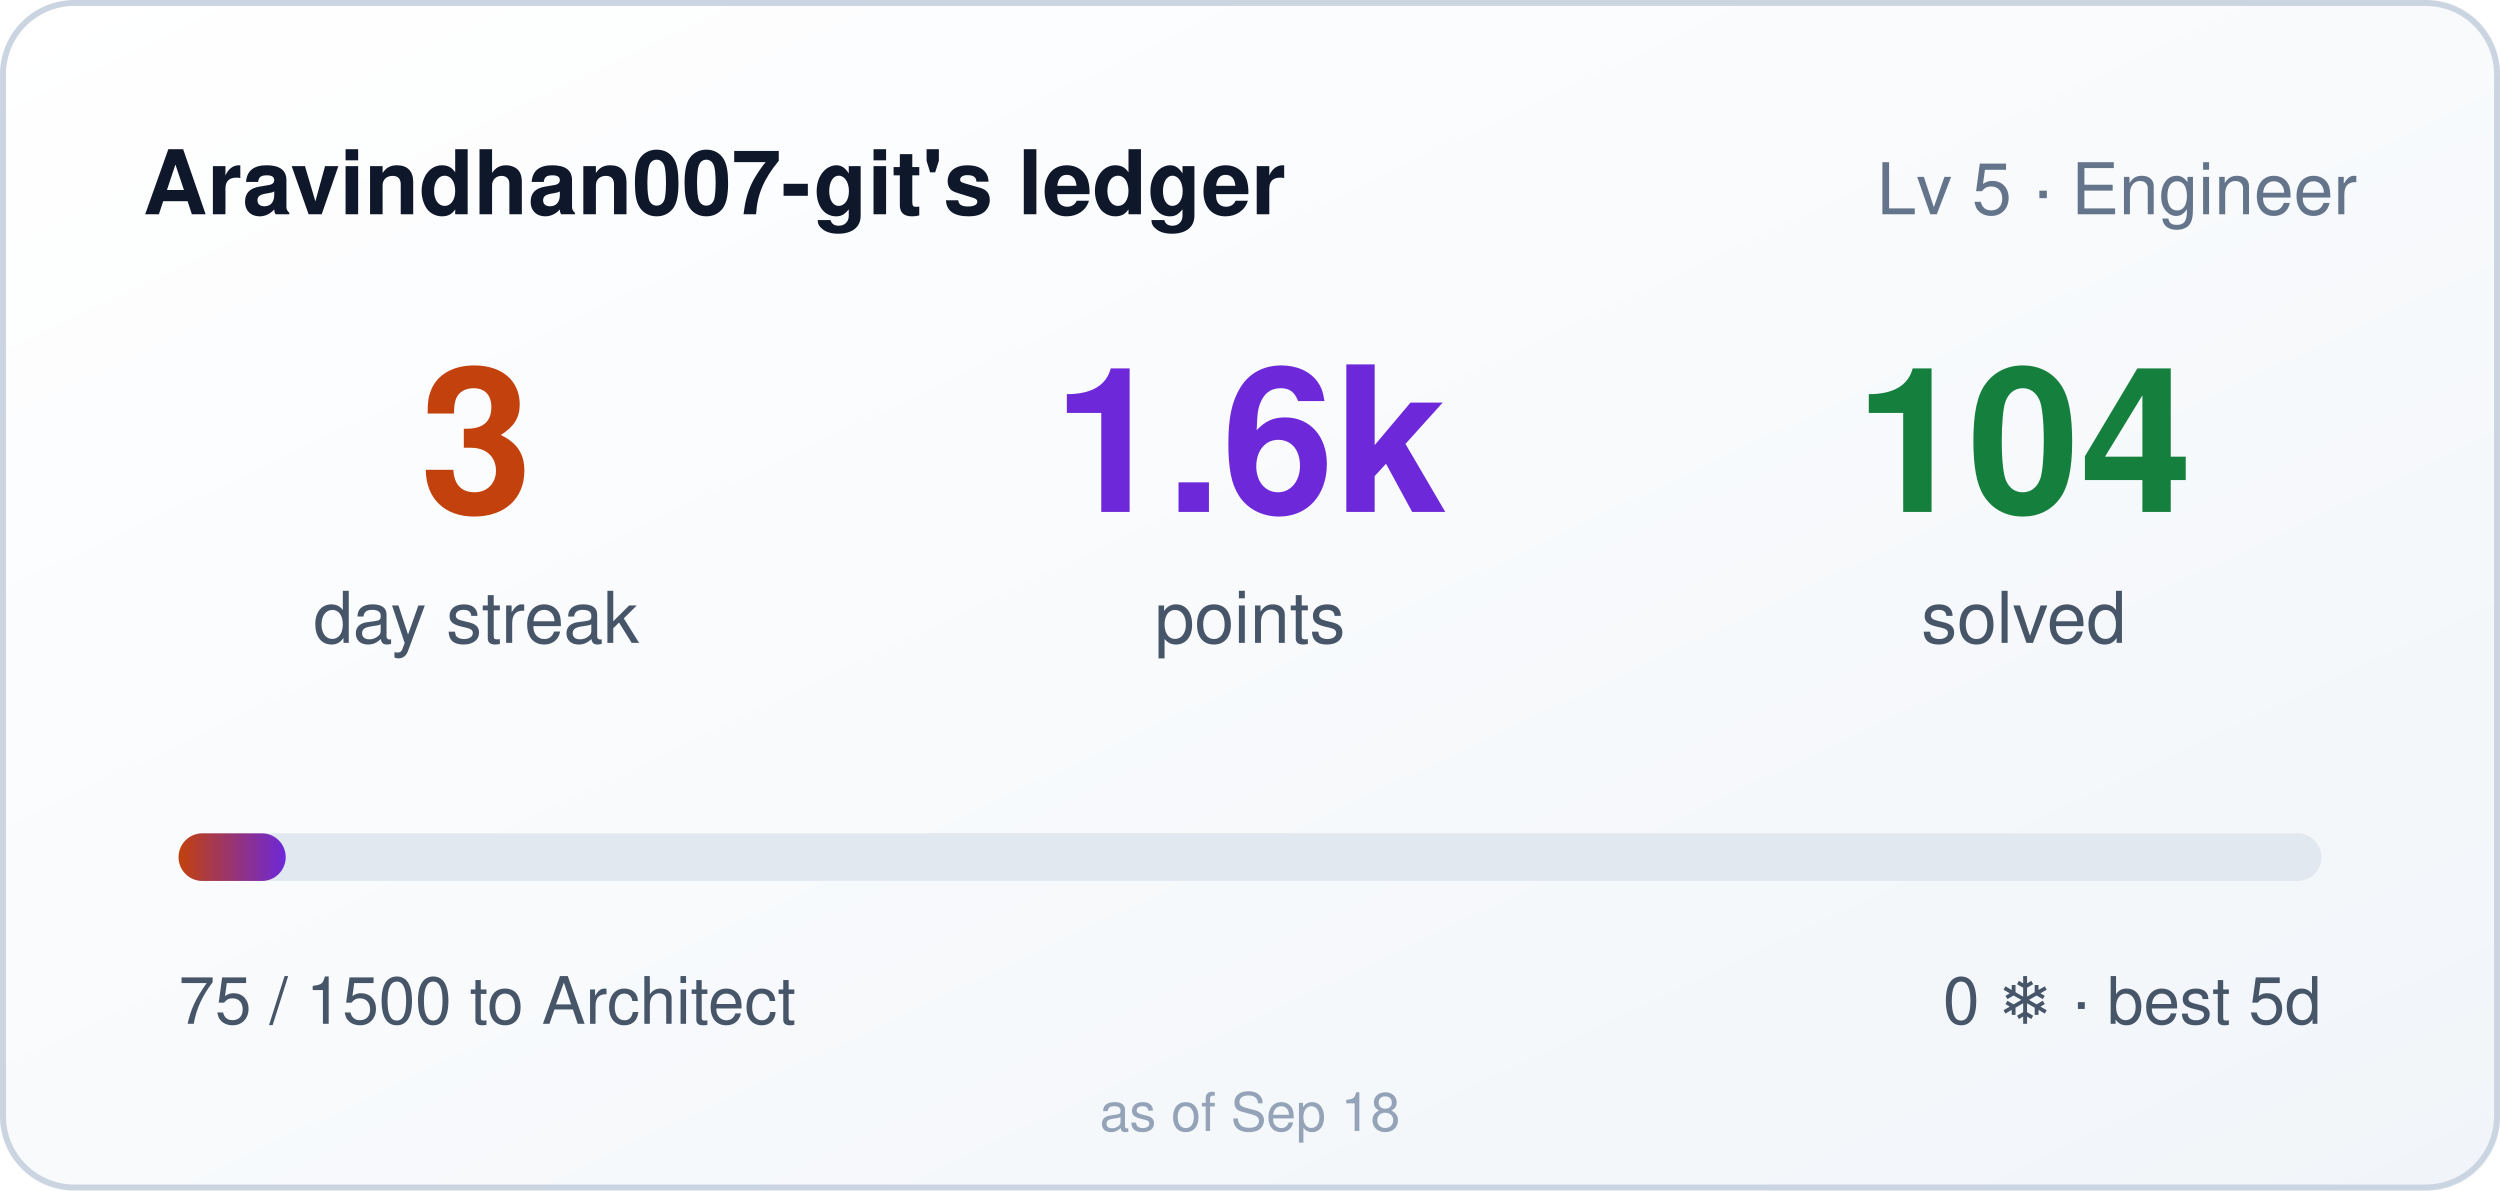
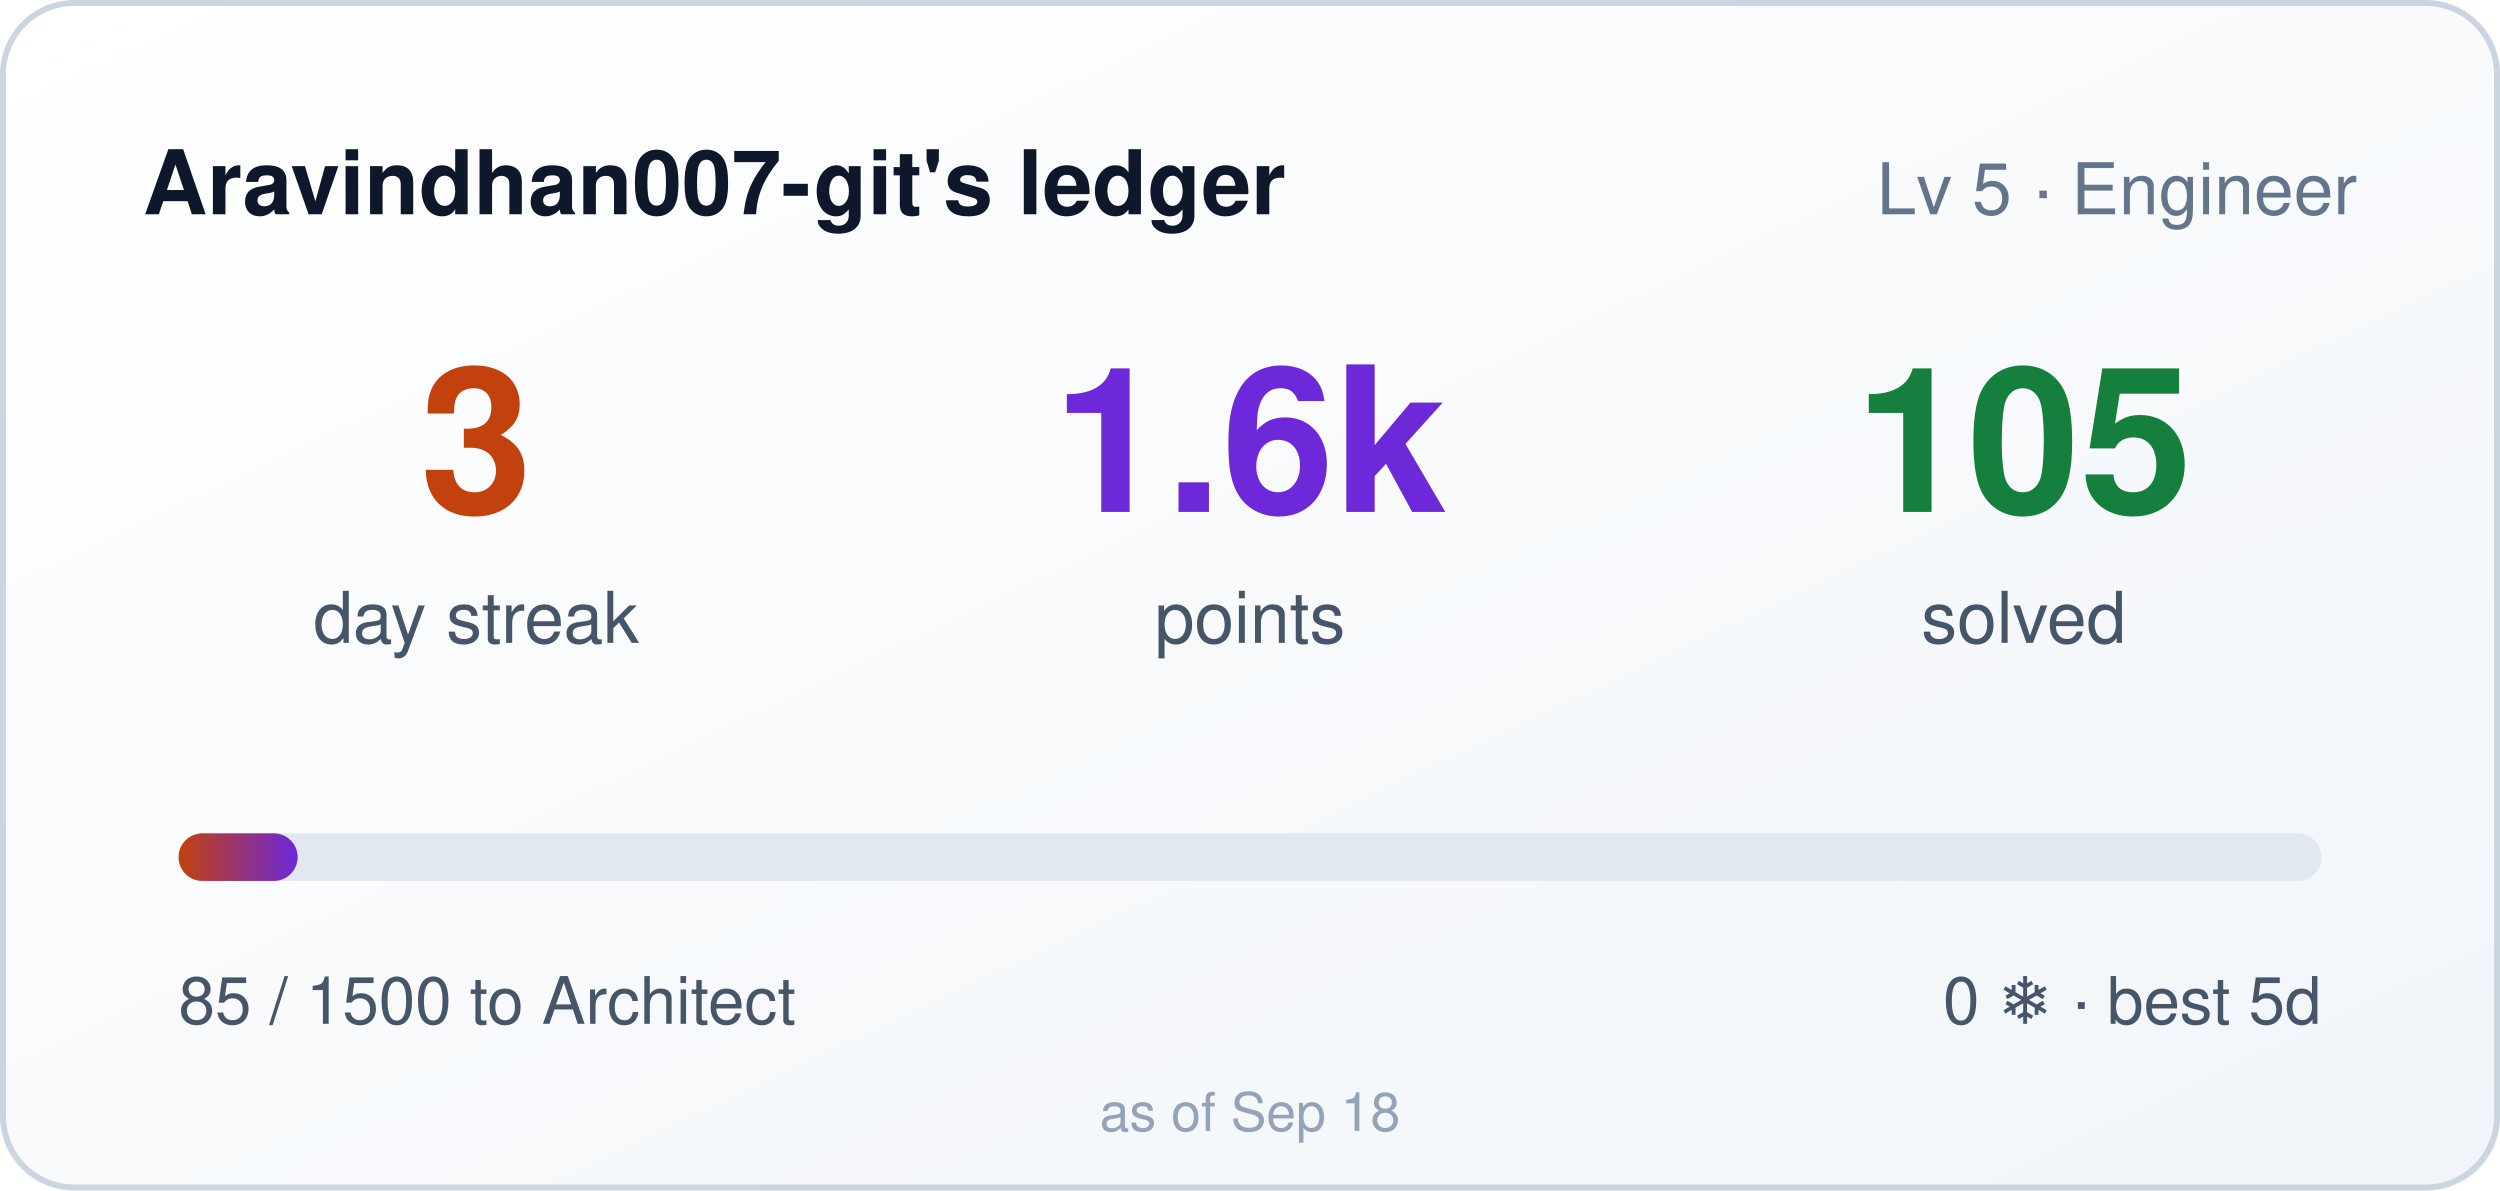
- <svg xmlns="http://www.w3.org/2000/svg" width="420" height="200" role="img" aria-label="Aravindhan007-git's ledger: 3 day streak, 1575 points">
+ <svg xmlns="http://www.w3.org/2000/svg" width="420" height="200" role="img" aria-label="Aravindhan007-git's ledger: 3 day streak, 1585 points">
  <style>
    .bar,.n{transform-box:fill-box}
    .bar{transform-origin:left center}
    @media (prefers-reduced-motion: no-preference){
      .bar{animation:cl-grow .9s cubic-bezier(.22,1,.36,1) both}
      .n{animation:cl-rise .5s ease-out both}
      .n2{animation-delay:.08s}
      .n3{animation-delay:.16s}
    }
    @keyframes cl-grow{from{transform:scaleX(0)}to{transform:scaleX(1)}}
    @keyframes cl-rise{from{opacity:0;transform:translateY(6px)}to{opacity:1;transform:none}}
  </style>
  <defs>
    <linearGradient id="bg" x1="0" y1="0" x2="1" y2="1">
      <stop offset="0" stop-color="#ffffff" />
      <stop offset="1" stop-color="#f1f5f9" />
    </linearGradient>
    <linearGradient id="bar" x1="0" y1="0" x2="1" y2="0">
      <stop offset="0" stop-color="#c2410c" />
      <stop offset="1" stop-color="#6d28d9" />
    </linearGradient>
  </defs>
  <rect width="420" height="200" rx="12" fill="url(#bg)" />
  <rect x="0.5" y="0.5" width="419" height="199" rx="12" fill="none" stroke="#cbd5e1" />
  <text x="24" y="36" fill="#0f172a" font-size="15" font-weight="600" font-family="Segoe UI,Helvetica,Arial,sans-serif">Aravindhan007-git's ledger</text>
  <text x="396" y="36" fill="#64748b" font-size="12" text-anchor="end" font-family="Segoe UI,Helvetica,Arial,sans-serif">Lv 5 · Engineer</text>
  <g font-family="Segoe UI,Helvetica,Arial,sans-serif">
    <text class="n n1" x="80" y="86" fill="#c2410c" font-size="34" font-weight="700" text-anchor="middle">3</text>
    <text x="80" y="108" fill="#475569" font-size="12" text-anchor="middle">day streak</text>
    <text class="n n2" x="210" y="86" fill="#6d28d9" font-size="34" font-weight="700" text-anchor="middle">1.6k</text>
    <text x="210" y="108" fill="#475569" font-size="12" text-anchor="middle">points</text>
-     <text class="n n3" x="340" y="86" fill="#15803d" font-size="34" font-weight="700" text-anchor="middle">104</text>
+     <text class="n n3" x="340" y="86" fill="#15803d" font-size="34" font-weight="700" text-anchor="middle">105</text>
    <text x="340" y="108" fill="#475569" font-size="12" text-anchor="middle">solved</text>
  </g>
  <rect x="30" y="140" width="360" height="8" rx="4" fill="#e2e8f0" />
-   <rect class="bar" x="30" y="140" width="18" height="8" rx="4" fill="url(#bar)" />
-   <text x="30" y="172" fill="#475569" font-size="11" font-family="Segoe UI,Helvetica,Arial,sans-serif">75 / 1500 to Architect</text>
+   <rect class="bar" x="30" y="140" width="20" height="8" rx="4" fill="url(#bar)" />
+   <text x="30" y="172" fill="#475569" font-size="11" font-family="Segoe UI,Helvetica,Arial,sans-serif">85 / 1500 to Architect</text>
  <text x="390" y="172" fill="#475569" font-size="11" text-anchor="end" font-family="Segoe UI,Helvetica,Arial,sans-serif">0 ❄ · best 5d</text>
  <text x="210" y="190" fill="#94a3b8" font-size="9" text-anchor="middle" font-family="Segoe UI,Helvetica,Arial,sans-serif">as of Sep 18</text>
</svg>
